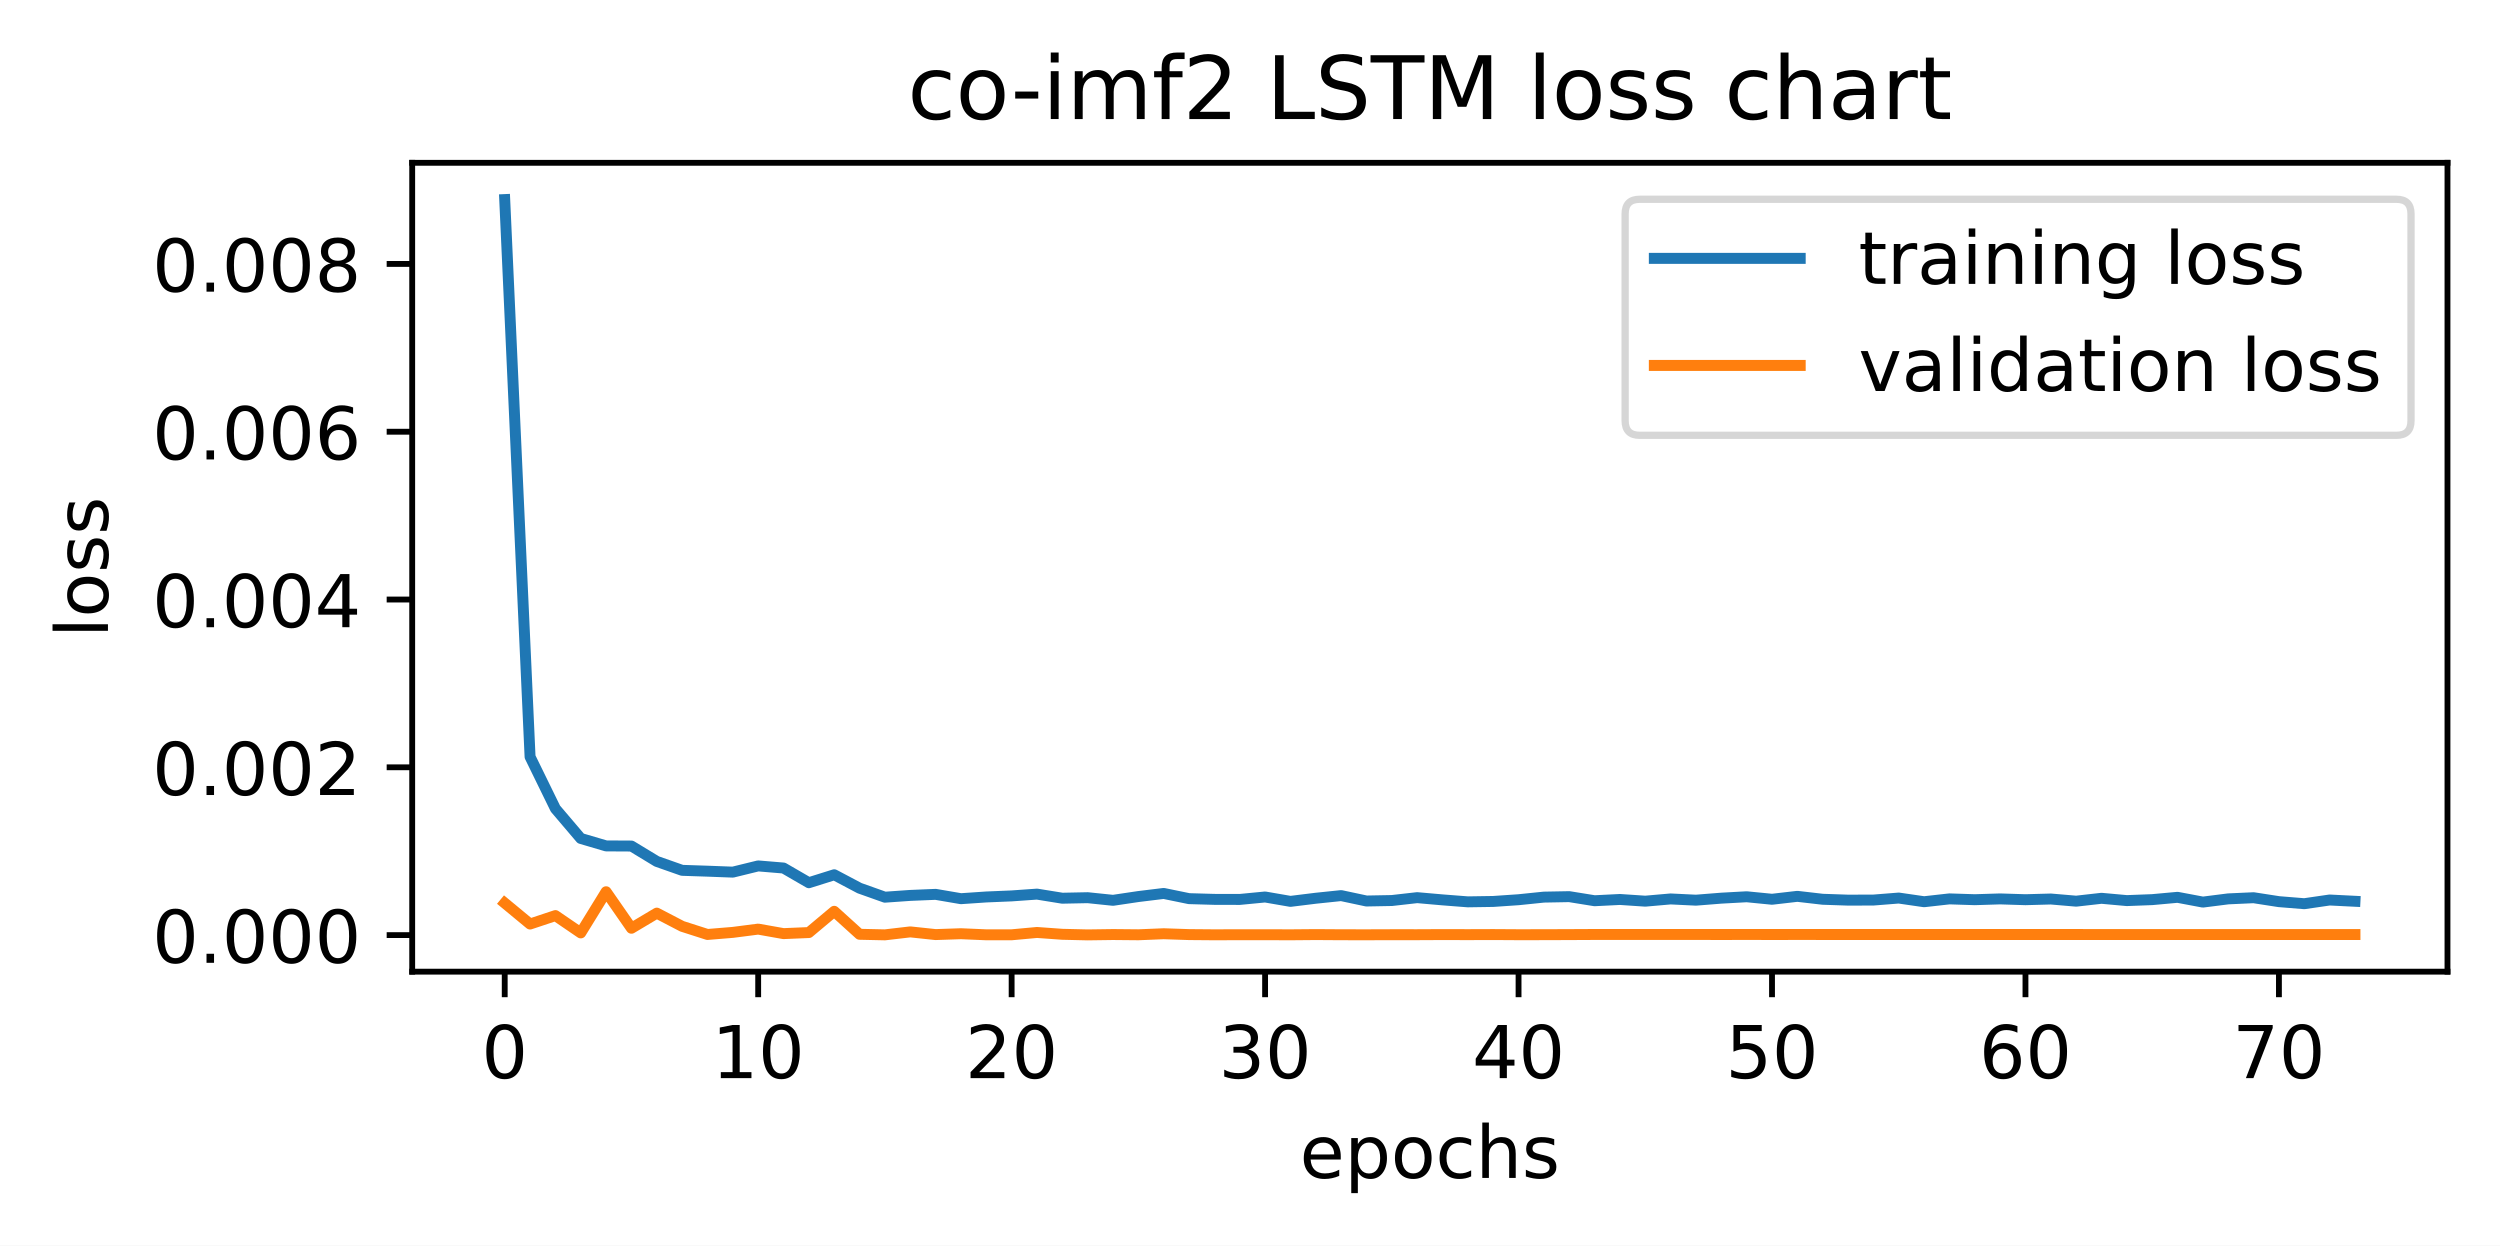
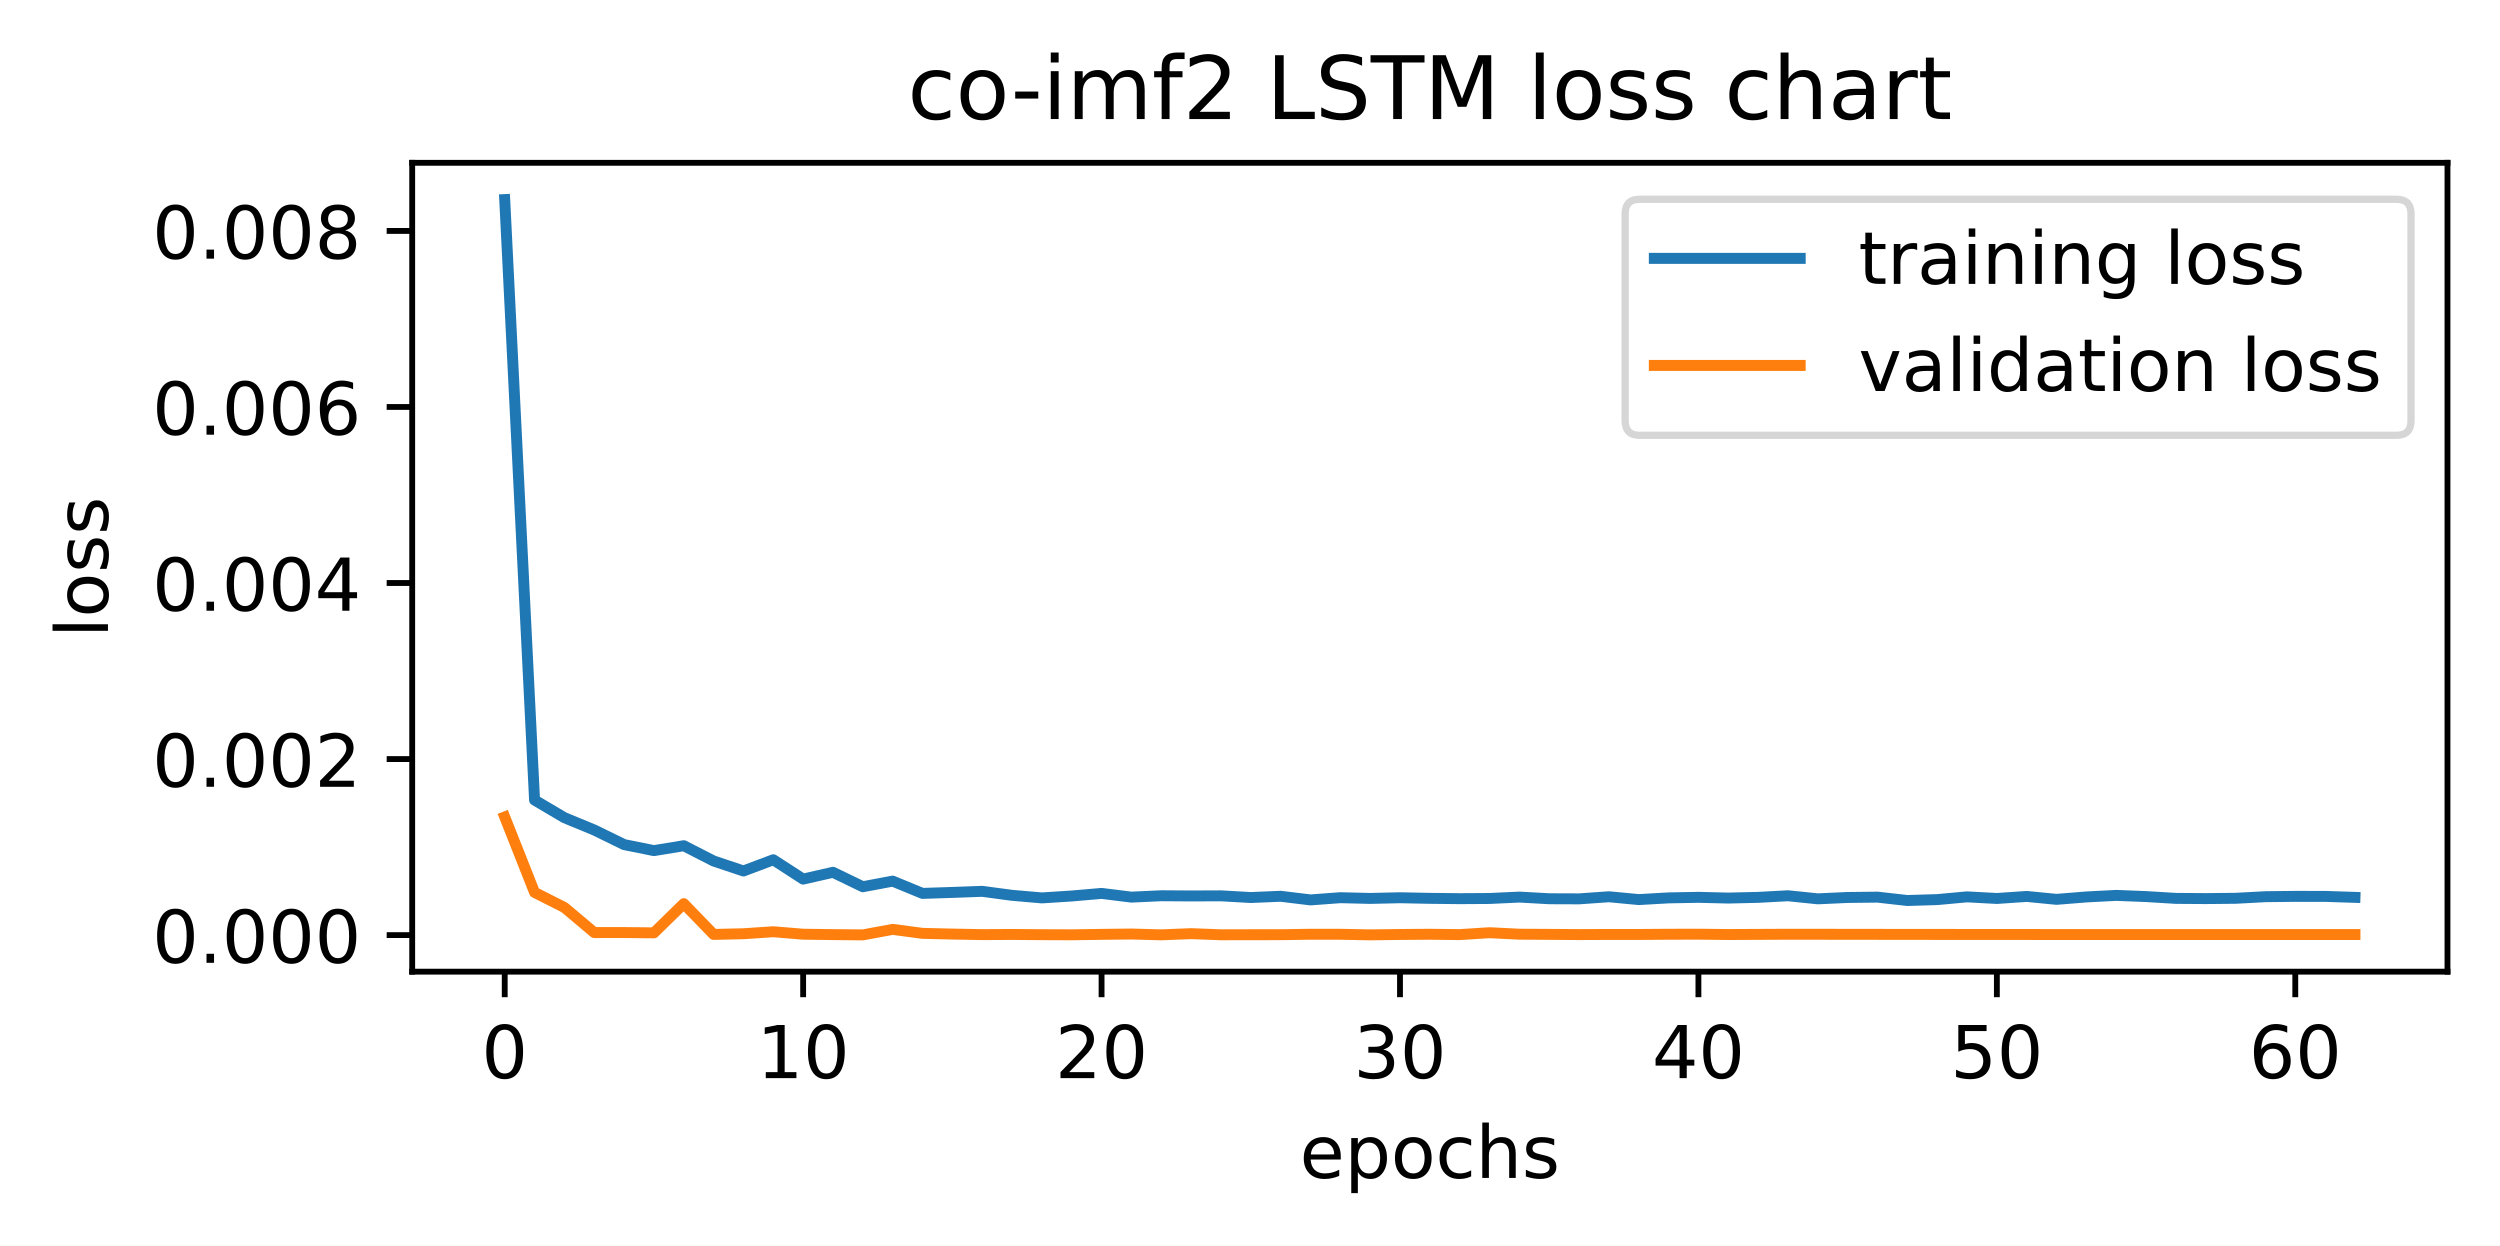
<svg xmlns="http://www.w3.org/2000/svg" xmlns:xlink="http://www.w3.org/1999/xlink" width="342.706pt" height="170.754pt" viewBox="0 0 342.706 170.754" version="1.1">
  <defs>
    <style type="text/css">*{stroke-linejoin: round; stroke-linecap: butt}</style>
  </defs>
  <g id="figure_1">
    <g id="patch_1">
      <path d="M -0 170.754  L 342.706 170.754  L 342.706 0  L -0 0  z " style="fill: #ffffff" />
    </g>
    <g id="axes_1">
      <g id="patch_2">
        <path d="M 56.506 133.198  L 335.506 133.198  L 335.506 22.318  L 56.506 22.318  z " style="fill: #ffffff" />
      </g>
      <g id="matplotlib.axis_1">
        <g id="xtick_1">
          <g id="line2d_1">
            <defs>
-               <path id="m136aa51aa0" d="M 0 0  L 0 3.5  " style="stroke: #000000; stroke-width: 0.8" />
-             </defs>
-             <g>
-               <use xlink:href="#m136aa51aa0" x="69.188" y="133.198" style="stroke: #000000; stroke-width: 0.8" />
+               <path id="mf4fc5c7295" d="M 0 0  L 0 3.5  " style="stroke: #000000; stroke-width: 0.8" />
+             </defs>
+             <g>
+               <use xlink:href="#mf4fc5c7295" x="69.188" y="133.198" style="stroke: #000000; stroke-width: 0.8" />
            </g>
          </g>
          <g id="text_1">
            <g transform="translate(66.00682 147.7966) scale(0.1 -0.1)">
              <defs>
                <path id="DejaVuSans-30" d="M 2034 4250  Q 1547 4250 1301 3770  Q 1056 3291 1056 2328  Q 1056 1369 1301 889  Q 1547 409 2034 409  Q 2525 409 2770 889  Q 3016 1369 3016 2328  Q 3016 3291 2770 3770  Q 2525 4250 2034 4250  z M 2034 4750  Q 2819 4750 3233 4129  Q 3647 3509 3647 2328  Q 3647 1150 3233 529  Q 2819 -91 2034 -91  Q 1250 -91 836 529  Q 422 1150 422 2328  Q 422 3509 836 4129  Q 1250 4750 2034 4750  z " transform="scale(0.015625)" />
              </defs>
              <use xlink:href="#DejaVuSans-30" />
            </g>
          </g>
        </g>
        <g id="xtick_2">
          <g id="line2d_2">
            <g>
-               <use xlink:href="#m136aa51aa0" x="103.933" y="133.198" style="stroke: #000000; stroke-width: 0.8" />
+               <use xlink:href="#mf4fc5c7295" x="110.097" y="133.198" style="stroke: #000000; stroke-width: 0.8" />
            </g>
          </g>
          <g id="text_2">
-             <g transform="translate(97.57028 147.7966) scale(0.1 -0.1)">
+             <g transform="translate(103.7347 147.7966) scale(0.1 -0.1)">
              <defs>
                <path id="DejaVuSans-31" d="M 794 531  L 1825 531  L 1825 4091  L 703 3866  L 703 4441  L 1819 4666  L 2450 4666  L 2450 531  L 3481 531  L 3481 0  L 794 0  L 794 531  z " transform="scale(0.015625)" />
              </defs>
              <use xlink:href="#DejaVuSans-31" />
              <use xlink:href="#DejaVuSans-30" x="63.623" />
            </g>
          </g>
        </g>
        <g id="xtick_3">
          <g id="line2d_3">
            <g>
-               <use xlink:href="#m136aa51aa0" x="138.677" y="133.198" style="stroke: #000000; stroke-width: 0.8" />
+               <use xlink:href="#mf4fc5c7295" x="151.006" y="133.198" style="stroke: #000000; stroke-width: 0.8" />
            </g>
          </g>
          <g id="text_3">
-             <g transform="translate(132.315 147.7966) scale(0.1 -0.1)">
+             <g transform="translate(144.6438 147.7966) scale(0.1 -0.1)">
              <defs>
                <path id="DejaVuSans-32" d="M 1228 531  L 3431 531  L 3431 0  L 469 0  L 469 531  Q 828 903 1448 1529  Q 2069 2156 2228 2338  Q 2531 2678 2651 2914  Q 2772 3150 2772 3378  Q 2772 3750 2511 3984  Q 2250 4219 1831 4219  Q 1534 4219 1204 4116  Q 875 4013 500 3803  L 500 4441  Q 881 4594 1212 4672  Q 1544 4750 1819 4750  Q 2544 4750 2975 4387  Q 3406 4025 3406 3419  Q 3406 3131 3298 2873  Q 3191 2616 2906 2266  Q 2828 2175 2409 1742  Q 1991 1309 1228 531  z " transform="scale(0.015625)" />
              </defs>
              <use xlink:href="#DejaVuSans-32" />
              <use xlink:href="#DejaVuSans-30" x="63.623" />
            </g>
          </g>
        </g>
        <g id="xtick_4">
          <g id="line2d_4">
            <g>
-               <use xlink:href="#m136aa51aa0" x="173.422" y="133.198" style="stroke: #000000; stroke-width: 0.8" />
+               <use xlink:href="#mf4fc5c7295" x="191.915" y="133.198" style="stroke: #000000; stroke-width: 0.8" />
            </g>
          </g>
          <g id="text_4">
-             <g transform="translate(167.0597 147.7966) scale(0.1 -0.1)">
+             <g transform="translate(185.5528 147.7966) scale(0.1 -0.1)">
              <defs>
                <path id="DejaVuSans-33" d="M 2597 2516  Q 3050 2419 3304 2112  Q 3559 1806 3559 1356  Q 3559 666 3084 287  Q 2609 -91 1734 -91  Q 1441 -91 1130 -33  Q 819 25 488 141  L 488 750  Q 750 597 1062 519  Q 1375 441 1716 441  Q 2309 441 2620 675  Q 2931 909 2931 1356  Q 2931 1769 2642 2001  Q 2353 2234 1838 2234  L 1294 2234  L 1294 2753  L 1863 2753  Q 2328 2753 2575 2939  Q 2822 3125 2822 3475  Q 2822 3834 2567 4026  Q 2313 4219 1838 4219  Q 1578 4219 1281 4162  Q 984 4106 628 3988  L 628 4550  Q 988 4650 1302 4700  Q 1616 4750 1894 4750  Q 2613 4750 3031 4423  Q 3450 4097 3450 3541  Q 3450 3153 3228 2886  Q 3006 2619 2597 2516  z " transform="scale(0.015625)" />
              </defs>
              <use xlink:href="#DejaVuSans-33" />
              <use xlink:href="#DejaVuSans-30" x="63.623" />
            </g>
          </g>
        </g>
        <g id="xtick_5">
          <g id="line2d_5">
            <g>
-               <use xlink:href="#m136aa51aa0" x="208.167" y="133.198" style="stroke: #000000; stroke-width: 0.8" />
+               <use xlink:href="#mf4fc5c7295" x="232.824" y="133.198" style="stroke: #000000; stroke-width: 0.8" />
            </g>
          </g>
          <g id="text_5">
-             <g transform="translate(201.8044 147.7966) scale(0.1 -0.1)">
+             <g transform="translate(226.4619 147.7966) scale(0.1 -0.1)">
              <defs>
                <path id="DejaVuSans-34" d="M 2419 4116  L 825 1625  L 2419 1625  L 2419 4116  z M 2253 4666  L 3047 4666  L 3047 1625  L 3713 1625  L 3713 1100  L 3047 1100  L 3047 0  L 2419 0  L 2419 1100  L 313 1100  L 313 1709  L 2253 4666  z " transform="scale(0.015625)" />
              </defs>
              <use xlink:href="#DejaVuSans-34" />
              <use xlink:href="#DejaVuSans-30" x="63.623" />
            </g>
          </g>
        </g>
        <g id="xtick_6">
          <g id="line2d_6">
            <g>
-               <use xlink:href="#m136aa51aa0" x="242.912" y="133.198" style="stroke: #000000; stroke-width: 0.8" />
+               <use xlink:href="#mf4fc5c7295" x="273.734" y="133.198" style="stroke: #000000; stroke-width: 0.8" />
            </g>
          </g>
          <g id="text_6">
-             <g transform="translate(236.5491 147.7966) scale(0.1 -0.1)">
+             <g transform="translate(267.371 147.7966) scale(0.1 -0.1)">
              <defs>
                <path id="DejaVuSans-35" d="M 691 4666  L 3169 4666  L 3169 4134  L 1269 4134  L 1269 2991  Q 1406 3038 1543 3061  Q 1681 3084 1819 3084  Q 2600 3084 3056 2656  Q 3513 2228 3513 1497  Q 3513 744 3044 326  Q 2575 -91 1722 -91  Q 1428 -91 1123 -41  Q 819 9 494 109  L 494 744  Q 775 591 1075 516  Q 1375 441 1709 441  Q 2250 441 2565 725  Q 2881 1009 2881 1497  Q 2881 1984 2565 2268  Q 2250 2553 1709 2553  Q 1456 2553 1204 2497  Q 953 2441 691 2322  L 691 4666  z " transform="scale(0.015625)" />
              </defs>
              <use xlink:href="#DejaVuSans-35" />
              <use xlink:href="#DejaVuSans-30" x="63.623" />
            </g>
          </g>
        </g>
        <g id="xtick_7">
          <g id="line2d_7">
            <g>
-               <use xlink:href="#m136aa51aa0" x="277.656" y="133.198" style="stroke: #000000; stroke-width: 0.8" />
+               <use xlink:href="#mf4fc5c7295" x="314.643" y="133.198" style="stroke: #000000; stroke-width: 0.8" />
            </g>
          </g>
          <g id="text_7">
-             <g transform="translate(271.2938 147.7966) scale(0.1 -0.1)">
+             <g transform="translate(308.2801 147.7966) scale(0.1 -0.1)">
              <defs>
                <path id="DejaVuSans-36" d="M 2113 2584  Q 1688 2584 1439 2293  Q 1191 2003 1191 1497  Q 1191 994 1439 701  Q 1688 409 2113 409  Q 2538 409 2786 701  Q 3034 994 3034 1497  Q 3034 2003 2786 2293  Q 2538 2584 2113 2584  z M 3366 4563  L 3366 3988  Q 3128 4100 2886 4159  Q 2644 4219 2406 4219  Q 1781 4219 1451 3797  Q 1122 3375 1075 2522  Q 1259 2794 1537 2939  Q 1816 3084 2150 3084  Q 2853 3084 3261 2657  Q 3669 2231 3669 1497  Q 3669 778 3244 343  Q 2819 -91 2113 -91  Q 1303 -91 875 529  Q 447 1150 447 2328  Q 447 3434 972 4092  Q 1497 4750 2381 4750  Q 2619 4750 2861 4703  Q 3103 4656 3366 4563  z " transform="scale(0.015625)" />
              </defs>
              <use xlink:href="#DejaVuSans-36" />
              <use xlink:href="#DejaVuSans-30" x="63.623" />
            </g>
          </g>
        </g>
-         <g id="xtick_8">
-           <g id="line2d_8">
-             <g>
-               <use xlink:href="#m136aa51aa0" x="312.401" y="133.198" style="stroke: #000000; stroke-width: 0.8" />
-             </g>
-           </g>
-           <g id="text_8">
-             <g transform="translate(306.0385 147.7966) scale(0.1 -0.1)">
-               <defs>
-                 <path id="DejaVuSans-37" d="M 525 4666  L 3525 4666  L 3525 4397  L 1831 0  L 1172 0  L 2766 4134  L 525 4134  L 525 4666  z " transform="scale(0.015625)" />
-               </defs>
-               <use xlink:href="#DejaVuSans-37" />
-               <use xlink:href="#DejaVuSans-30" x="63.623" />
-             </g>
-           </g>
-         </g>
-         <g id="text_9">
+         <g id="text_8">
          <g transform="translate(178.1734 161.4747) scale(0.1 -0.1)">
            <defs>
              <path id="DejaVuSans-65" d="M 3597 1894  L 3597 1613  L 953 1613  Q 991 1019 1311 708  Q 1631 397 2203 397  Q 2534 397 2845 478  Q 3156 559 3463 722  L 3463 178  Q 3153 47 2828 -22  Q 2503 -91 2169 -91  Q 1331 -91 842 396  Q 353 884 353 1716  Q 353 2575 817 3079  Q 1281 3584 2069 3584  Q 2775 3584 3186 3129  Q 3597 2675 3597 1894  z M 3022 2063  Q 3016 2534 2758 2815  Q 2500 3097 2075 3097  Q 1594 3097 1305 2825  Q 1016 2553 972 2059  L 3022 2063  z " transform="scale(0.015625)" />
              <path id="DejaVuSans-70" d="M 1159 525  L 1159 -1331  L 581 -1331  L 581 3500  L 1159 3500  L 1159 2969  Q 1341 3281 1617 3432  Q 1894 3584 2278 3584  Q 2916 3584 3314 3078  Q 3713 2572 3713 1747  Q 3713 922 3314 415  Q 2916 -91 2278 -91  Q 1894 -91 1617 61  Q 1341 213 1159 525  z M 3116 1747  Q 3116 2381 2855 2742  Q 2594 3103 2138 3103  Q 1681 3103 1420 2742  Q 1159 2381 1159 1747  Q 1159 1113 1420 752  Q 1681 391 2138 391  Q 2594 391 2855 752  Q 3116 1113 3116 1747  z " transform="scale(0.015625)" />
              <path id="DejaVuSans-6f" d="M 1959 3097  Q 1497 3097 1228 2736  Q 959 2375 959 1747  Q 959 1119 1226 758  Q 1494 397 1959 397  Q 2419 397 2687 759  Q 2956 1122 2956 1747  Q 2956 2369 2687 2733  Q 2419 3097 1959 3097  z M 1959 3584  Q 2709 3584 3137 3096  Q 3566 2609 3566 1747  Q 3566 888 3137 398  Q 2709 -91 1959 -91  Q 1206 -91 779 398  Q 353 888 353 1747  Q 353 2609 779 3096  Q 1206 3584 1959 3584  z " transform="scale(0.015625)" />
              <path id="DejaVuSans-63" d="M 3122 3366  L 3122 2828  Q 2878 2963 2633 3030  Q 2388 3097 2138 3097  Q 1578 3097 1268 2742  Q 959 2388 959 1747  Q 959 1106 1268 751  Q 1578 397 2138 397  Q 2388 397 2633 464  Q 2878 531 3122 666  L 3122 134  Q 2881 22 2623 -34  Q 2366 -91 2075 -91  Q 1284 -91 818 406  Q 353 903 353 1747  Q 353 2603 823 3093  Q 1294 3584 2113 3584  Q 2378 3584 2631 3529  Q 2884 3475 3122 3366  z " transform="scale(0.015625)" />
              <path id="DejaVuSans-68" d="M 3513 2113  L 3513 0  L 2938 0  L 2938 2094  Q 2938 2591 2744 2837  Q 2550 3084 2163 3084  Q 1697 3084 1428 2787  Q 1159 2491 1159 1978  L 1159 0  L 581 0  L 581 4863  L 1159 4863  L 1159 2956  Q 1366 3272 1645 3428  Q 1925 3584 2291 3584  Q 2894 3584 3203 3211  Q 3513 2838 3513 2113  z " transform="scale(0.015625)" />
              <path id="DejaVuSans-73" d="M 2834 3397  L 2834 2853  Q 2591 2978 2328 3040  Q 2066 3103 1784 3103  Q 1356 3103 1142 2972  Q 928 2841 928 2578  Q 928 2378 1081 2264  Q 1234 2150 1697 2047  L 1894 2003  Q 2506 1872 2764 1633  Q 3022 1394 3022 966  Q 3022 478 2636 193  Q 2250 -91 1575 -91  Q 1294 -91 989 -36  Q 684 19 347 128  L 347 722  Q 666 556 975 473  Q 1284 391 1588 391  Q 1994 391 2212 530  Q 2431 669 2431 922  Q 2431 1156 2273 1281  Q 2116 1406 1581 1522  L 1381 1569  Q 847 1681 609 1914  Q 372 2147 372 2553  Q 372 3047 722 3315  Q 1072 3584 1716 3584  Q 2034 3584 2315 3537  Q 2597 3491 2834 3397  z " transform="scale(0.015625)" />
            </defs>
            <use xlink:href="#DejaVuSans-65" />
            <use xlink:href="#DejaVuSans-70" x="61.523" />
            <use xlink:href="#DejaVuSans-6f" x="125" />
            <use xlink:href="#DejaVuSans-63" x="186.182" />
            <use xlink:href="#DejaVuSans-68" x="241.162" />
            <use xlink:href="#DejaVuSans-73" x="304.541" />
          </g>
        </g>
      </g>
      <g id="matplotlib.axis_2">
        <g id="ytick_1">
+           <g id="line2d_8">
+             <defs>
+               <path id="m7999782761" d="M 0 0  L -3.5 0  " style="stroke: #000000; stroke-width: 0.8" />
+             </defs>
+             <g>
+               <use xlink:href="#m7999782761" x="56.506" y="128.185" style="stroke: #000000; stroke-width: 0.8" />
+             </g>
+           </g>
+           <g id="text_9">
+             <g transform="translate(20.87813 131.9844) scale(0.1 -0.1)">
+               <defs>
+                 <path id="DejaVuSans-2e" d="M 684 794  L 1344 794  L 1344 0  L 684 0  L 684 794  z " transform="scale(0.015625)" />
+               </defs>
+               <use xlink:href="#DejaVuSans-30" />
+               <use xlink:href="#DejaVuSans-2e" x="63.623" />
+               <use xlink:href="#DejaVuSans-30" x="95.41" />
+               <use xlink:href="#DejaVuSans-30" x="159.033" />
+               <use xlink:href="#DejaVuSans-30" x="222.656" />
+             </g>
+           </g>
+         </g>
+         <g id="ytick_2">
          <g id="line2d_9">
-             <defs>
-               <path id="m7f3aa2894d" d="M 0 0  L -3.5 0  " style="stroke: #000000; stroke-width: 0.8" />
-             </defs>
-             <g>
-               <use xlink:href="#m7f3aa2894d" x="56.506" y="128.185" style="stroke: #000000; stroke-width: 0.8" />
+             <g>
+               <use xlink:href="#m7999782761" x="56.506" y="104.053" style="stroke: #000000; stroke-width: 0.8" />
            </g>
          </g>
          <g id="text_10">
-             <g transform="translate(20.87813 131.9842) scale(0.1 -0.1)">
-               <defs>
-                 <path id="DejaVuSans-2e" d="M 684 794  L 1344 794  L 1344 0  L 684 0  L 684 794  z " transform="scale(0.015625)" />
-               </defs>
-               <use xlink:href="#DejaVuSans-30" />
-               <use xlink:href="#DejaVuSans-2e" x="63.623" />
-               <use xlink:href="#DejaVuSans-30" x="95.41" />
-               <use xlink:href="#DejaVuSans-30" x="159.033" />
-               <use xlink:href="#DejaVuSans-30" x="222.656" />
-             </g>
-           </g>
-         </g>
-         <g id="ytick_2">
+             <g transform="translate(20.87813 107.8524) scale(0.1 -0.1)">
+               <use xlink:href="#DejaVuSans-30" />
+               <use xlink:href="#DejaVuSans-2e" x="63.623" />
+               <use xlink:href="#DejaVuSans-30" x="95.41" />
+               <use xlink:href="#DejaVuSans-30" x="159.033" />
+               <use xlink:href="#DejaVuSans-32" x="222.656" />
+             </g>
+           </g>
+         </g>
+         <g id="ytick_3">
          <g id="line2d_10">
            <g>
-               <use xlink:href="#m7f3aa2894d" x="56.506" y="105.184" style="stroke: #000000; stroke-width: 0.8" />
+               <use xlink:href="#m7999782761" x="56.506" y="79.921" style="stroke: #000000; stroke-width: 0.8" />
            </g>
          </g>
          <g id="text_11">
-             <g transform="translate(20.87813 108.9834) scale(0.1 -0.1)">
-               <use xlink:href="#DejaVuSans-30" />
-               <use xlink:href="#DejaVuSans-2e" x="63.623" />
-               <use xlink:href="#DejaVuSans-30" x="95.41" />
-               <use xlink:href="#DejaVuSans-30" x="159.033" />
-               <use xlink:href="#DejaVuSans-32" x="222.656" />
-             </g>
-           </g>
-         </g>
-         <g id="ytick_3">
+             <g transform="translate(20.87813 83.72047) scale(0.1 -0.1)">
+               <use xlink:href="#DejaVuSans-30" />
+               <use xlink:href="#DejaVuSans-2e" x="63.623" />
+               <use xlink:href="#DejaVuSans-30" x="95.41" />
+               <use xlink:href="#DejaVuSans-30" x="159.033" />
+               <use xlink:href="#DejaVuSans-34" x="222.656" />
+             </g>
+           </g>
+         </g>
+         <g id="ytick_4">
          <g id="line2d_11">
            <g>
-               <use xlink:href="#m7f3aa2894d" x="56.506" y="82.183" style="stroke: #000000; stroke-width: 0.8" />
+               <use xlink:href="#m7999782761" x="56.506" y="55.789" style="stroke: #000000; stroke-width: 0.8" />
            </g>
          </g>
          <g id="text_12">
-             <g transform="translate(20.87813 85.98247) scale(0.1 -0.1)">
-               <use xlink:href="#DejaVuSans-30" />
-               <use xlink:href="#DejaVuSans-2e" x="63.623" />
-               <use xlink:href="#DejaVuSans-30" x="95.41" />
-               <use xlink:href="#DejaVuSans-30" x="159.033" />
-               <use xlink:href="#DejaVuSans-34" x="222.656" />
-             </g>
-           </g>
-         </g>
-         <g id="ytick_4">
+             <g transform="translate(20.87813 59.58849) scale(0.1 -0.1)">
+               <use xlink:href="#DejaVuSans-30" />
+               <use xlink:href="#DejaVuSans-2e" x="63.623" />
+               <use xlink:href="#DejaVuSans-30" x="95.41" />
+               <use xlink:href="#DejaVuSans-30" x="159.033" />
+               <use xlink:href="#DejaVuSans-36" x="222.656" />
+             </g>
+           </g>
+         </g>
+         <g id="ytick_5">
          <g id="line2d_12">
            <g>
-               <use xlink:href="#m7f3aa2894d" x="56.506" y="59.182" style="stroke: #000000; stroke-width: 0.8" />
+               <use xlink:href="#m7999782761" x="56.506" y="31.657" style="stroke: #000000; stroke-width: 0.8" />
            </g>
          </g>
          <g id="text_13">
-             <g transform="translate(20.87813 62.98158) scale(0.1 -0.1)">
-               <use xlink:href="#DejaVuSans-30" />
-               <use xlink:href="#DejaVuSans-2e" x="63.623" />
-               <use xlink:href="#DejaVuSans-30" x="95.41" />
-               <use xlink:href="#DejaVuSans-30" x="159.033" />
-               <use xlink:href="#DejaVuSans-36" x="222.656" />
-             </g>
-           </g>
-         </g>
-         <g id="ytick_5">
-           <g id="line2d_13">
-             <g>
-               <use xlink:href="#m7f3aa2894d" x="56.506" y="36.181" style="stroke: #000000; stroke-width: 0.8" />
-             </g>
-           </g>
-           <g id="text_14">
-             <g transform="translate(20.87813 39.98069) scale(0.1 -0.1)">
+             <g transform="translate(20.87813 35.45651) scale(0.1 -0.1)">
              <defs>
                <path id="DejaVuSans-38" d="M 2034 2216  Q 1584 2216 1326 1975  Q 1069 1734 1069 1313  Q 1069 891 1326 650  Q 1584 409 2034 409  Q 2484 409 2743 651  Q 3003 894 3003 1313  Q 3003 1734 2745 1975  Q 2488 2216 2034 2216  z M 1403 2484  Q 997 2584 770 2862  Q 544 3141 544 3541  Q 544 4100 942 4425  Q 1341 4750 2034 4750  Q 2731 4750 3128 4425  Q 3525 4100 3525 3541  Q 3525 3141 3298 2862  Q 3072 2584 2669 2484  Q 3125 2378 3379 2068  Q 3634 1759 3634 1313  Q 3634 634 3220 271  Q 2806 -91 2034 -91  Q 1263 -91 848 271  Q 434 634 434 1313  Q 434 1759 690 2068  Q 947 2378 1403 2484  z M 1172 3481  Q 1172 3119 1398 2916  Q 1625 2713 2034 2713  Q 2441 2713 2670 2916  Q 2900 3119 2900 3481  Q 2900 3844 2670 4047  Q 2441 4250 2034 4250  Q 1625 4250 1398 4047  Q 1172 3844 1172 3481  z " transform="scale(0.015625)" />
              </defs>
              <use xlink:href="#DejaVuSans-30" />
              <use xlink:href="#DejaVuSans-2e" x="63.623" />
              <use xlink:href="#DejaVuSans-30" x="95.41" />
              <use xlink:href="#DejaVuSans-30" x="159.033" />
              <use xlink:href="#DejaVuSans-38" x="222.656" />
            </g>
          </g>
        </g>
-         <g id="text_15">
+         <g id="text_14">
          <g transform="translate(14.79844 87.41594) rotate(-90) scale(0.1 -0.1)">
            <defs>
              <path id="DejaVuSans-6c" d="M 603 4863  L 1178 4863  L 1178 0  L 603 0  L 603 4863  z " transform="scale(0.015625)" />
            </defs>
            <use xlink:href="#DejaVuSans-6c" />
            <use xlink:href="#DejaVuSans-6f" x="27.783" />
            <use xlink:href="#DejaVuSans-73" x="88.965" />
            <use xlink:href="#DejaVuSans-73" x="141.064" />
          </g>
        </g>
      </g>
+       <g id="line2d_13">
+         <path d="M 69.188 27.358  L 73.279 109.673  L 77.37 112.092  L 81.461 113.778  L 85.552 115.779  L 89.643 116.604  L 93.734 115.933  L 97.824 118.027  L 101.915 119.396  L 106.006 117.858  L 110.097 120.509  L 114.188 119.576  L 118.279 121.556  L 122.37 120.786  L 126.461 122.469  L 130.552 122.336  L 134.643 122.186  L 138.734 122.733  L 142.824 123.087  L 146.915 122.825  L 151.006 122.471  L 155.097 122.98  L 159.188 122.791  L 163.279 122.819  L 167.37 122.803  L 171.461 123.036  L 175.552 122.864  L 179.643 123.362  L 183.734 123.058  L 187.824 123.158  L 191.915 123.065  L 196.006 123.147  L 200.097 123.191  L 204.188 123.166  L 208.279 122.974  L 212.37 123.202  L 216.461 123.217  L 220.552 122.93  L 224.643 123.317  L 228.734 123.084  L 232.824 123.008  L 236.915 123.109  L 241.006 123.013  L 245.097 122.792  L 249.188 123.214  L 253.279 123.027  L 257.37 122.981  L 261.461 123.443  L 265.552 123.319  L 269.643 122.944  L 273.734 123.164  L 277.824 122.886  L 281.915 123.285  L 286.006 122.956  L 290.097 122.743  L 294.188 122.904  L 298.279 123.153  L 302.37 123.181  L 306.461 123.14  L 310.552 122.921  L 314.643 122.875  L 318.734 122.88  L 322.824 123.014  " clip-path="url(#p391f44d0d9)" style="fill: none; stroke: #1f77b4; stroke-width: 1.5; stroke-linecap: square" />
+       </g>
      <g id="line2d_14">
-         <path d="M 69.188 27.358  L 72.663 103.745  L 76.137 110.85  L 79.611 114.935  L 83.086 115.959  L 86.56 115.978  L 90.035 118.086  L 93.509 119.308  L 96.984 119.423  L 100.458 119.554  L 103.933 118.702  L 107.407 118.992  L 110.882 121.005  L 114.356 119.915  L 117.831 121.753  L 121.305 122.989  L 124.78 122.745  L 128.254 122.6  L 131.729 123.194  L 135.203 122.958  L 138.677 122.813  L 142.152 122.567  L 145.626 123.129  L 149.101 123.057  L 152.575 123.418  L 156.05 122.901  L 159.524 122.475  L 162.999 123.189  L 166.473 123.288  L 169.948 123.297  L 173.422 122.962  L 176.897 123.562  L 180.371 123.133  L 183.846 122.771  L 187.32 123.512  L 190.795 123.446  L 194.269 123.052  L 197.743 123.357  L 201.218 123.627  L 204.692 123.573  L 208.167 123.336  L 211.641 122.979  L 215.116 122.914  L 218.59 123.475  L 222.065 123.302  L 225.539 123.534  L 229.014 123.229  L 232.488 123.398  L 235.963 123.122  L 239.437 122.931  L 242.912 123.273  L 246.386 122.872  L 249.861 123.274  L 253.335 123.393  L 256.809 123.382  L 260.284 123.107  L 263.758 123.611  L 267.233 123.221  L 270.707 123.333  L 274.182 123.224  L 277.656 123.334  L 281.131 123.238  L 284.605 123.534  L 288.08 123.141  L 291.554 123.456  L 295.029 123.324  L 298.503 123.007  L 301.978 123.661  L 305.452 123.22  L 308.927 123.062  L 312.401 123.6  L 315.875 123.882  L 319.35 123.375  L 322.824 123.549  " clip-path="url(#pbb3c9adc54)" style="fill: none; stroke: #1f77b4; stroke-width: 1.5; stroke-linecap: square" />
-       </g>
-       <g id="line2d_15">
-         <path d="M 69.188 123.794  L 72.663 126.668  L 76.137 125.512  L 79.611 127.885  L 83.086 122.243  L 86.56 127.246  L 90.035 125.175  L 93.509 126.984  L 96.984 128.099  L 100.458 127.814  L 103.933 127.365  L 107.407 127.983  L 110.882 127.837  L 114.356 124.925  L 117.831 128.074  L 121.305 128.152  L 124.78 127.745  L 128.254 128.115  L 131.729 127.996  L 135.203 128.145  L 138.677 128.143  L 142.152 127.825  L 145.626 128.075  L 149.101 128.158  L 152.575 128.109  L 156.05 128.142  L 159.524 127.999  L 162.999 128.116  L 166.473 128.145  L 169.948 128.133  L 173.422 128.132  L 176.897 128.145  L 180.371 128.114  L 183.846 128.138  L 187.32 128.143  L 190.795 128.131  L 194.269 128.132  L 197.743 128.115  L 201.218 128.124  L 204.692 128.112  L 208.167 128.134  L 211.641 128.129  L 215.116 128.117  L 218.59 128.1  L 222.065 128.102  L 225.539 128.102  L 229.014 128.099  L 232.488 128.101  L 235.963 128.104  L 239.437 128.101  L 242.912 128.104  L 246.386 128.102  L 249.861 128.103  L 253.335 128.104  L 256.809 128.104  L 260.284 128.104  L 263.758 128.104  L 267.233 128.104  L 270.707 128.104  L 274.182 128.104  L 277.656 128.104  L 281.131 128.104  L 284.605 128.104  L 288.08 128.105  L 291.554 128.105  L 295.029 128.105  L 298.503 128.105  L 301.978 128.105  L 305.452 128.105  L 308.927 128.105  L 312.401 128.105  L 315.875 128.105  L 319.35 128.105  L 322.824 128.105  " clip-path="url(#pbb3c9adc54)" style="fill: none; stroke: #ff7f0e; stroke-width: 1.5; stroke-linecap: square" />
+         <path d="M 69.188 111.992  L 73.279 122.331  L 77.37 124.399  L 81.461 127.838  L 85.552 127.837  L 89.643 127.877  L 93.734 123.877  L 97.824 128.093  L 101.915 127.999  L 106.006 127.726  L 110.097 128.064  L 114.188 128.118  L 118.279 128.158  L 122.37 127.402  L 126.461 127.947  L 130.552 128.044  L 134.643 128.119  L 138.734 128.097  L 142.824 128.128  L 146.915 128.144  L 151.006 128.085  L 155.097 128.038  L 159.188 128.15  L 163.279 127.987  L 167.37 128.142  L 171.461 128.131  L 175.552 128.13  L 179.643 128.07  L 183.734 128.074  L 187.824 128.152  L 191.915 128.101  L 196.006 128.071  L 200.097 128.118  L 204.188 127.858  L 208.279 128.063  L 212.37 128.086  L 216.461 128.115  L 220.552 128.097  L 224.643 128.1  L 228.734 128.07  L 232.824 128.061  L 236.915 128.107  L 241.006 128.088  L 245.097 128.07  L 249.188 128.074  L 253.279 128.079  L 257.37 128.084  L 261.461 128.092  L 265.552 128.094  L 269.643 128.096  L 273.734 128.099  L 277.824 128.102  L 281.915 128.107  L 286.006 128.106  L 290.097 128.106  L 294.188 128.106  L 298.279 128.106  L 302.37 128.106  L 306.461 128.106  L 310.552 128.106  L 314.643 128.106  L 318.734 128.106  L 322.824 128.106  " clip-path="url(#p391f44d0d9)" style="fill: none; stroke: #ff7f0e; stroke-width: 1.5; stroke-linecap: square" />
      </g>
      <g id="patch_3">
        <path d="M 56.506 133.198  L 56.506 22.318  " style="fill: none; stroke: #000000; stroke-width: 0.8; stroke-linejoin: miter; stroke-linecap: square" />
      </g>
      <g id="patch_4">
        <path d="M 335.506 133.198  L 335.506 22.318  " style="fill: none; stroke: #000000; stroke-width: 0.8; stroke-linejoin: miter; stroke-linecap: square" />
      </g>
      <g id="patch_5">
        <path d="M 56.506 133.198  L 335.506 133.198  " style="fill: none; stroke: #000000; stroke-width: 0.8; stroke-linejoin: miter; stroke-linecap: square" />
      </g>
      <g id="patch_6">
        <path d="M 56.506 22.318  L 335.506 22.318  " style="fill: none; stroke: #000000; stroke-width: 0.8; stroke-linejoin: miter; stroke-linecap: square" />
      </g>
-       <g id="text_16">
+       <g id="text_15">
        <g transform="translate(124.4169 16.31812) scale(0.12 -0.12)">
          <defs>
            <path id="DejaVuSans-2d" d="M 313 2009  L 1997 2009  L 1997 1497  L 313 1497  L 313 2009  z " transform="scale(0.015625)" />
            <path id="DejaVuSans-69" d="M 603 3500  L 1178 3500  L 1178 0  L 603 0  L 603 3500  z M 603 4863  L 1178 4863  L 1178 4134  L 603 4134  L 603 4863  z " transform="scale(0.015625)" />
            <path id="DejaVuSans-6d" d="M 3328 2828  Q 3544 3216 3844 3400  Q 4144 3584 4550 3584  Q 5097 3584 5394 3201  Q 5691 2819 5691 2113  L 5691 0  L 5113 0  L 5113 2094  Q 5113 2597 4934 2840  Q 4756 3084 4391 3084  Q 3944 3084 3684 2787  Q 3425 2491 3425 1978  L 3425 0  L 2847 0  L 2847 2094  Q 2847 2600 2669 2842  Q 2491 3084 2119 3084  Q 1678 3084 1418 2786  Q 1159 2488 1159 1978  L 1159 0  L 581 0  L 581 3500  L 1159 3500  L 1159 2956  Q 1356 3278 1631 3431  Q 1906 3584 2284 3584  Q 2666 3584 2933 3390  Q 3200 3197 3328 2828  z " transform="scale(0.015625)" />
            <path id="DejaVuSans-66" d="M 2375 4863  L 2375 4384  L 1825 4384  Q 1516 4384 1395 4259  Q 1275 4134 1275 3809  L 1275 3500  L 2222 3500  L 2222 3053  L 1275 3053  L 1275 0  L 697 0  L 697 3053  L 147 3053  L 147 3500  L 697 3500  L 697 3744  Q 697 4328 969 4595  Q 1241 4863 1831 4863  L 2375 4863  z " transform="scale(0.015625)" />
            <path id="DejaVuSans-20" transform="scale(0.015625)" />
            <path id="DejaVuSans-4c" d="M 628 4666  L 1259 4666  L 1259 531  L 3531 531  L 3531 0  L 628 0  L 628 4666  z " transform="scale(0.015625)" />
            <path id="DejaVuSans-53" d="M 3425 4513  L 3425 3897  Q 3066 4069 2747 4153  Q 2428 4238 2131 4238  Q 1616 4238 1336 4038  Q 1056 3838 1056 3469  Q 1056 3159 1242 3001  Q 1428 2844 1947 2747  L 2328 2669  Q 3034 2534 3370 2195  Q 3706 1856 3706 1288  Q 3706 609 3251 259  Q 2797 -91 1919 -91  Q 1588 -91 1214 -16  Q 841 59 441 206  L 441 856  Q 825 641 1194 531  Q 1563 422 1919 422  Q 2459 422 2753 634  Q 3047 847 3047 1241  Q 3047 1584 2836 1778  Q 2625 1972 2144 2069  L 1759 2144  Q 1053 2284 737 2584  Q 422 2884 422 3419  Q 422 4038 858 4394  Q 1294 4750 2059 4750  Q 2388 4750 2728 4690  Q 3069 4631 3425 4513  z " transform="scale(0.015625)" />
            <path id="DejaVuSans-54" d="M -19 4666  L 3928 4666  L 3928 4134  L 2272 4134  L 2272 0  L 1638 0  L 1638 4134  L -19 4134  L -19 4666  z " transform="scale(0.015625)" />
            <path id="DejaVuSans-4d" d="M 628 4666  L 1569 4666  L 2759 1491  L 3956 4666  L 4897 4666  L 4897 0  L 4281 0  L 4281 4097  L 3078 897  L 2444 897  L 1241 4097  L 1241 0  L 628 0  L 628 4666  z " transform="scale(0.015625)" />
            <path id="DejaVuSans-61" d="M 2194 1759  Q 1497 1759 1228 1600  Q 959 1441 959 1056  Q 959 750 1161 570  Q 1363 391 1709 391  Q 2188 391 2477 730  Q 2766 1069 2766 1631  L 2766 1759  L 2194 1759  z M 3341 1997  L 3341 0  L 2766 0  L 2766 531  Q 2569 213 2275 61  Q 1981 -91 1556 -91  Q 1019 -91 701 211  Q 384 513 384 1019  Q 384 1609 779 1909  Q 1175 2209 1959 2209  L 2766 2209  L 2766 2266  Q 2766 2663 2505 2880  Q 2244 3097 1772 3097  Q 1472 3097 1187 3025  Q 903 2953 641 2809  L 641 3341  Q 956 3463 1253 3523  Q 1550 3584 1831 3584  Q 2591 3584 2966 3190  Q 3341 2797 3341 1997  z " transform="scale(0.015625)" />
            <path id="DejaVuSans-72" d="M 2631 2963  Q 2534 3019 2420 3045  Q 2306 3072 2169 3072  Q 1681 3072 1420 2755  Q 1159 2438 1159 1844  L 1159 0  L 581 0  L 581 3500  L 1159 3500  L 1159 2956  Q 1341 3275 1631 3429  Q 1922 3584 2338 3584  Q 2397 3584 2469 3576  Q 2541 3569 2628 3553  L 2631 2963  z " transform="scale(0.015625)" />
            <path id="DejaVuSans-74" d="M 1172 4494  L 1172 3500  L 2356 3500  L 2356 3053  L 1172 3053  L 1172 1153  Q 1172 725 1289 603  Q 1406 481 1766 481  L 2356 481  L 2356 0  L 1766 0  Q 1100 0 847 248  Q 594 497 594 1153  L 594 3053  L 172 3053  L 172 3500  L 594 3500  L 594 4494  L 1172 4494  z " transform="scale(0.015625)" />
          </defs>
          <use xlink:href="#DejaVuSans-63" />
          <use xlink:href="#DejaVuSans-6f" x="54.98" />
          <use xlink:href="#DejaVuSans-2d" x="118.037" />
          <use xlink:href="#DejaVuSans-69" x="154.121" />
          <use xlink:href="#DejaVuSans-6d" x="181.904" />
          <use xlink:href="#DejaVuSans-66" x="279.316" />
          <use xlink:href="#DejaVuSans-32" x="314.521" />
          <use xlink:href="#DejaVuSans-20" x="378.145" />
          <use xlink:href="#DejaVuSans-4c" x="409.932" />
          <use xlink:href="#DejaVuSans-53" x="465.645" />
          <use xlink:href="#DejaVuSans-54" x="529.121" />
          <use xlink:href="#DejaVuSans-4d" x="590.205" />
          <use xlink:href="#DejaVuSans-20" x="676.484" />
          <use xlink:href="#DejaVuSans-6c" x="708.271" />
          <use xlink:href="#DejaVuSans-6f" x="736.055" />
          <use xlink:href="#DejaVuSans-73" x="797.236" />
          <use xlink:href="#DejaVuSans-73" x="849.336" />
          <use xlink:href="#DejaVuSans-20" x="901.436" />
          <use xlink:href="#DejaVuSans-63" x="933.223" />
          <use xlink:href="#DejaVuSans-68" x="988.203" />
          <use xlink:href="#DejaVuSans-61" x="1051.582" />
          <use xlink:href="#DejaVuSans-72" x="1112.861" />
          <use xlink:href="#DejaVuSans-74" x="1153.975" />
        </g>
      </g>
      <g id="legend_1">
        <g id="patch_7">
          <path d="M 224.778 59.674  L 328.506 59.674  Q 330.506 59.674 330.506 57.674  L 330.506 29.318  Q 330.506 27.318 328.506 27.318  L 224.778 27.318  Q 222.778 27.318 222.778 29.318  L 222.778 57.674  Q 222.778 59.674 224.778 59.674  z " style="fill: #ffffff; opacity: 0.8; stroke: #cccccc; stroke-linejoin: miter" />
        </g>
-         <g id="line2d_16">
+         <g id="line2d_15">
          <path d="M 226.778 35.417  L 236.778 35.417  L 246.778 35.417  " style="fill: none; stroke: #1f77b4; stroke-width: 1.5; stroke-linecap: square" />
        </g>
-         <g id="text_17">
+         <g id="text_16">
          <g transform="translate(254.7781 38.91656) scale(0.1 -0.1)">
            <defs>
              <path id="DejaVuSans-6e" d="M 3513 2113  L 3513 0  L 2938 0  L 2938 2094  Q 2938 2591 2744 2837  Q 2550 3084 2163 3084  Q 1697 3084 1428 2787  Q 1159 2491 1159 1978  L 1159 0  L 581 0  L 581 3500  L 1159 3500  L 1159 2956  Q 1366 3272 1645 3428  Q 1925 3584 2291 3584  Q 2894 3584 3203 3211  Q 3513 2838 3513 2113  z " transform="scale(0.015625)" />
              <path id="DejaVuSans-67" d="M 2906 1791  Q 2906 2416 2648 2759  Q 2391 3103 1925 3103  Q 1463 3103 1205 2759  Q 947 2416 947 1791  Q 947 1169 1205 825  Q 1463 481 1925 481  Q 2391 481 2648 825  Q 2906 1169 2906 1791  z M 3481 434  Q 3481 -459 3084 -895  Q 2688 -1331 1869 -1331  Q 1566 -1331 1297 -1286  Q 1028 -1241 775 -1147  L 775 -588  Q 1028 -725 1275 -790  Q 1522 -856 1778 -856  Q 2344 -856 2625 -561  Q 2906 -266 2906 331  L 2906 616  Q 2728 306 2450 153  Q 2172 0 1784 0  Q 1141 0 747 490  Q 353 981 353 1791  Q 353 2603 747 3093  Q 1141 3584 1784 3584  Q 2172 3584 2450 3431  Q 2728 3278 2906 2969  L 2906 3500  L 3481 3500  L 3481 434  z " transform="scale(0.015625)" />
            </defs>
            <use xlink:href="#DejaVuSans-74" />
            <use xlink:href="#DejaVuSans-72" x="39.209" />
            <use xlink:href="#DejaVuSans-61" x="80.322" />
            <use xlink:href="#DejaVuSans-69" x="141.602" />
            <use xlink:href="#DejaVuSans-6e" x="169.385" />
            <use xlink:href="#DejaVuSans-69" x="232.764" />
            <use xlink:href="#DejaVuSans-6e" x="260.547" />
            <use xlink:href="#DejaVuSans-67" x="323.926" />
            <use xlink:href="#DejaVuSans-20" x="387.402" />
            <use xlink:href="#DejaVuSans-6c" x="419.189" />
            <use xlink:href="#DejaVuSans-6f" x="446.973" />
            <use xlink:href="#DejaVuSans-73" x="508.154" />
            <use xlink:href="#DejaVuSans-73" x="560.254" />
          </g>
        </g>
-         <g id="line2d_17">
+         <g id="line2d_16">
          <path d="M 226.778 50.095  L 236.778 50.095  L 246.778 50.095  " style="fill: none; stroke: #ff7f0e; stroke-width: 1.5; stroke-linecap: square" />
        </g>
-         <g id="text_18">
+         <g id="text_17">
          <g transform="translate(254.7781 53.59469) scale(0.1 -0.1)">
            <defs>
              <path id="DejaVuSans-76" d="M 191 3500  L 800 3500  L 1894 563  L 2988 3500  L 3597 3500  L 2284 0  L 1503 0  L 191 3500  z " transform="scale(0.015625)" />
              <path id="DejaVuSans-64" d="M 2906 2969  L 2906 4863  L 3481 4863  L 3481 0  L 2906 0  L 2906 525  Q 2725 213 2448 61  Q 2172 -91 1784 -91  Q 1150 -91 751 415  Q 353 922 353 1747  Q 353 2572 751 3078  Q 1150 3584 1784 3584  Q 2172 3584 2448 3432  Q 2725 3281 2906 2969  z M 947 1747  Q 947 1113 1208 752  Q 1469 391 1925 391  Q 2381 391 2643 752  Q 2906 1113 2906 1747  Q 2906 2381 2643 2742  Q 2381 3103 1925 3103  Q 1469 3103 1208 2742  Q 947 2381 947 1747  z " transform="scale(0.015625)" />
            </defs>
            <use xlink:href="#DejaVuSans-76" />
            <use xlink:href="#DejaVuSans-61" x="59.18" />
            <use xlink:href="#DejaVuSans-6c" x="120.459" />
            <use xlink:href="#DejaVuSans-69" x="148.242" />
            <use xlink:href="#DejaVuSans-64" x="176.025" />
            <use xlink:href="#DejaVuSans-61" x="239.502" />
            <use xlink:href="#DejaVuSans-74" x="300.781" />
            <use xlink:href="#DejaVuSans-69" x="339.99" />
            <use xlink:href="#DejaVuSans-6f" x="367.773" />
            <use xlink:href="#DejaVuSans-6e" x="428.955" />
            <use xlink:href="#DejaVuSans-20" x="492.334" />
            <use xlink:href="#DejaVuSans-6c" x="524.121" />
            <use xlink:href="#DejaVuSans-6f" x="551.904" />
            <use xlink:href="#DejaVuSans-73" x="613.086" />
            <use xlink:href="#DejaVuSans-73" x="665.186" />
          </g>
        </g>
      </g>
    </g>
  </g>
  <defs>
-     <clipPath id="pbb3c9adc54">
+     <clipPath id="p391f44d0d9">
      <rect x="56.506" y="22.318" width="279" height="110.88" />
    </clipPath>
  </defs>
</svg>
